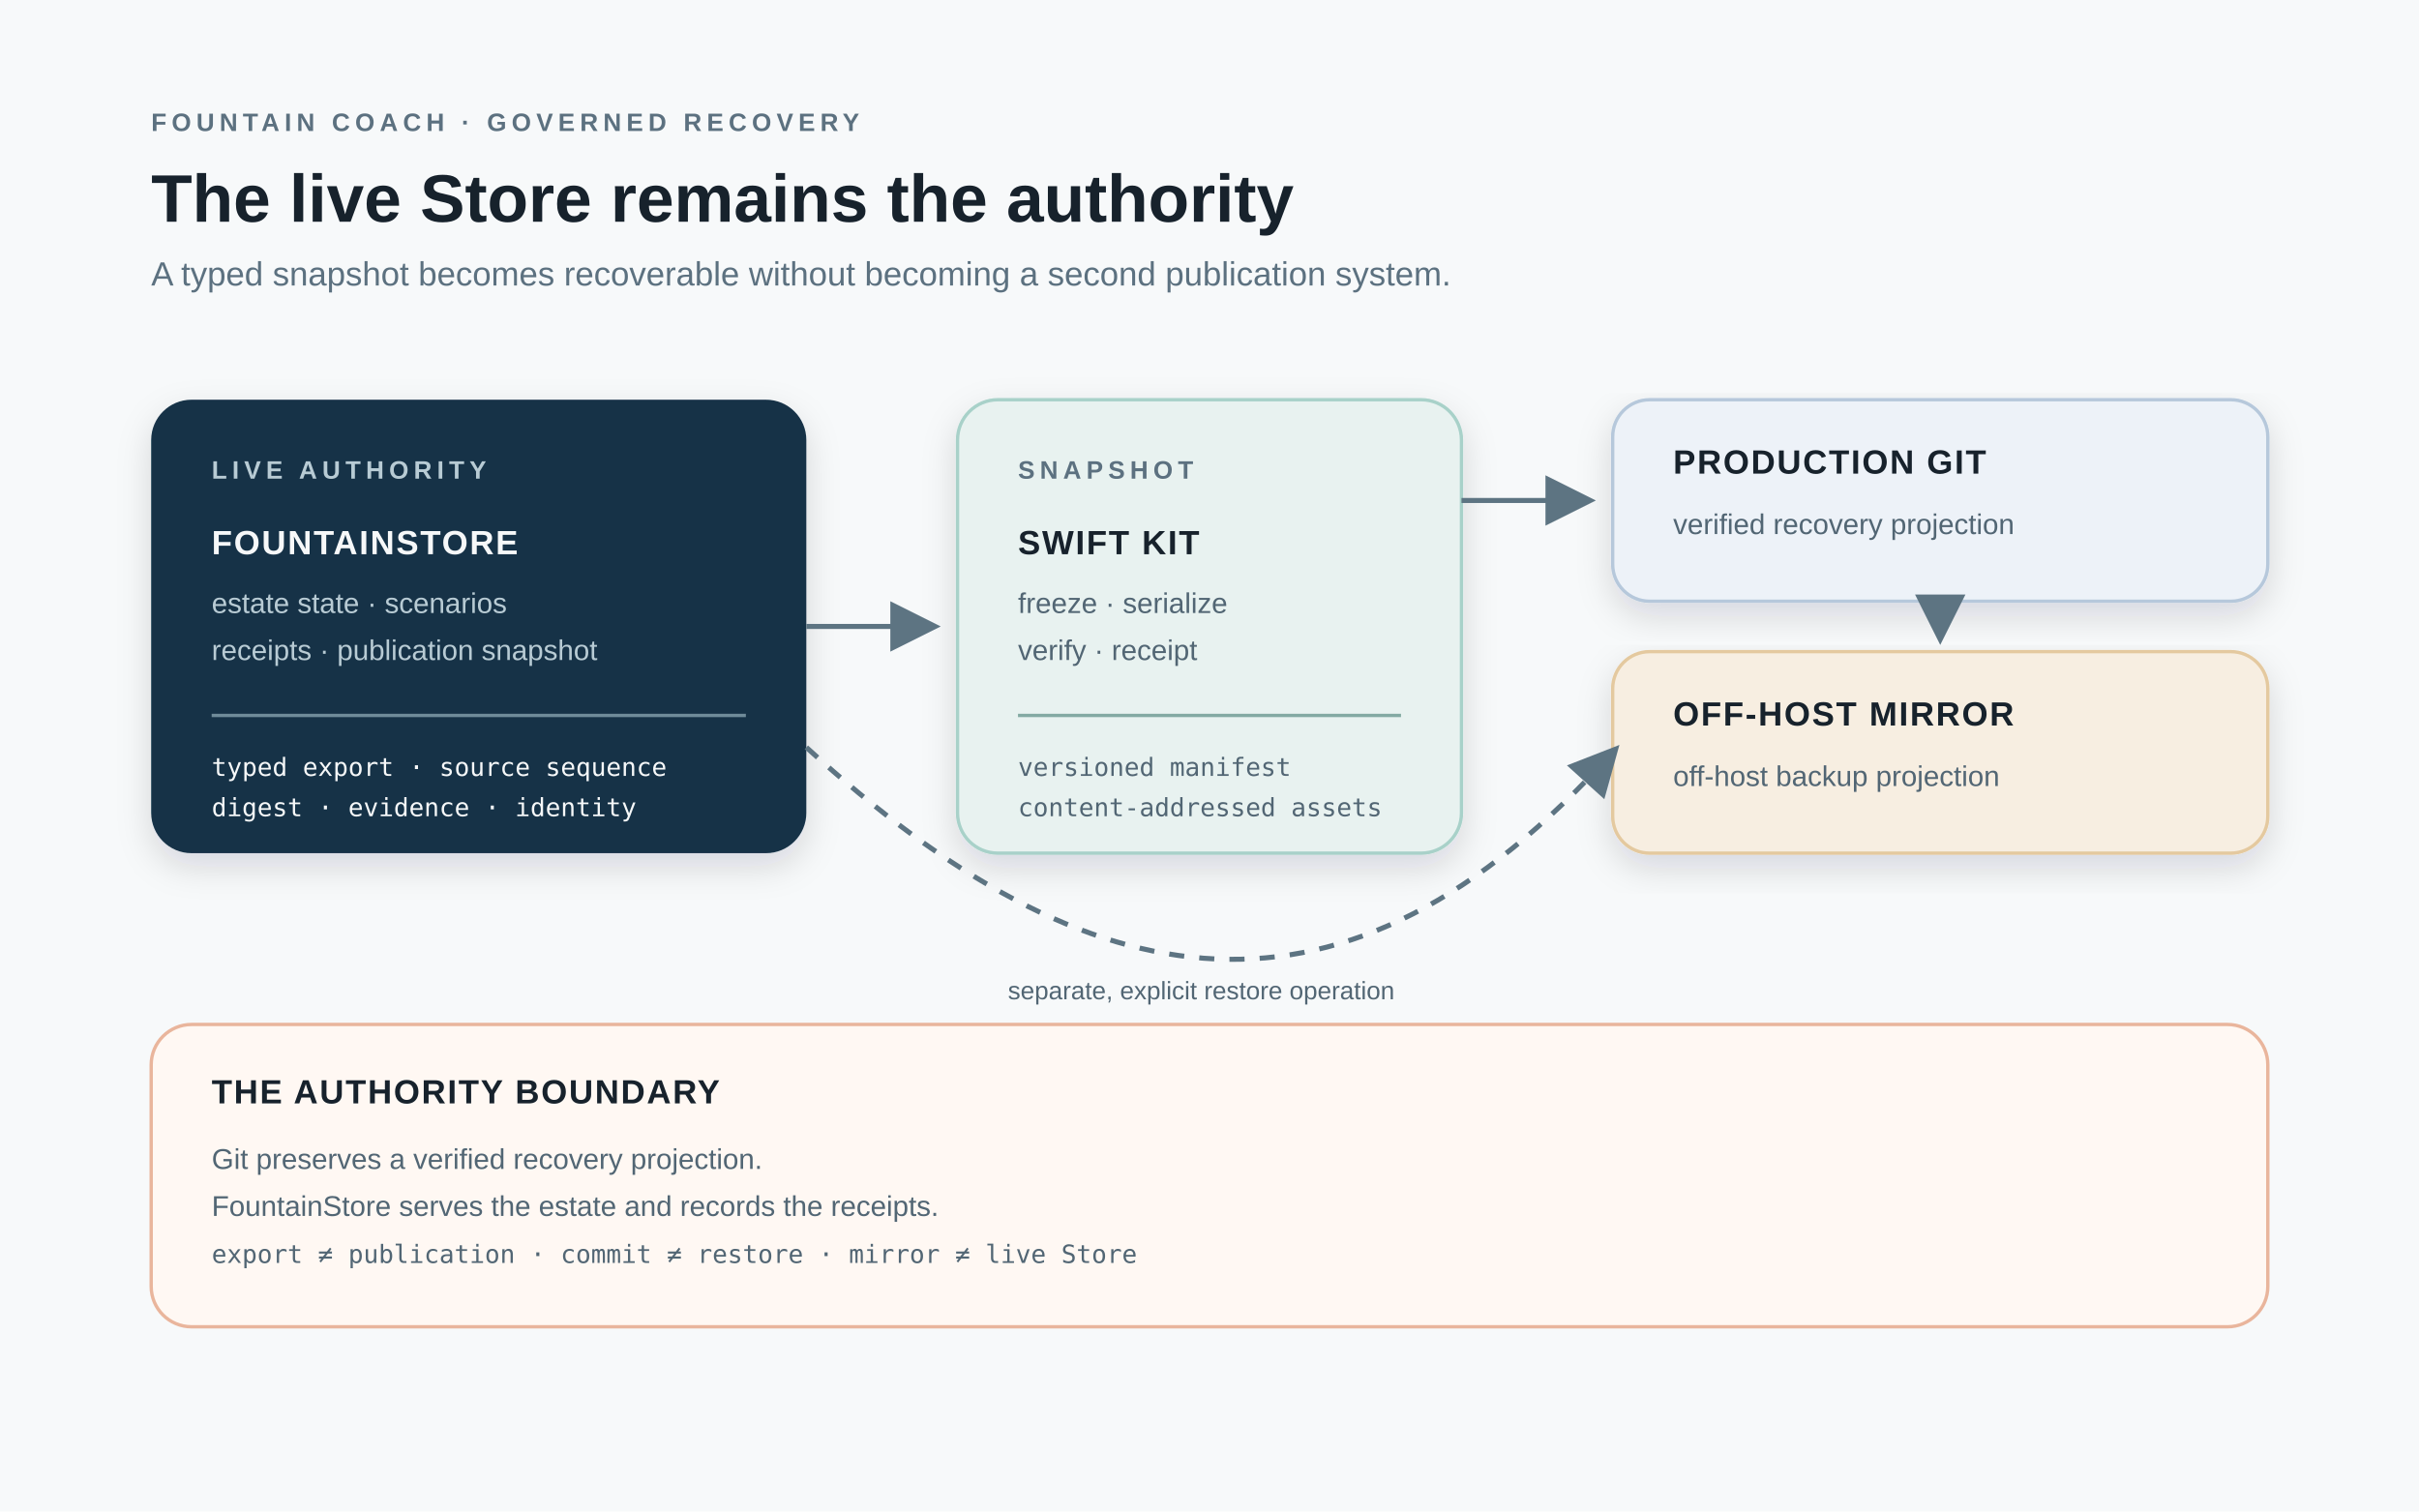
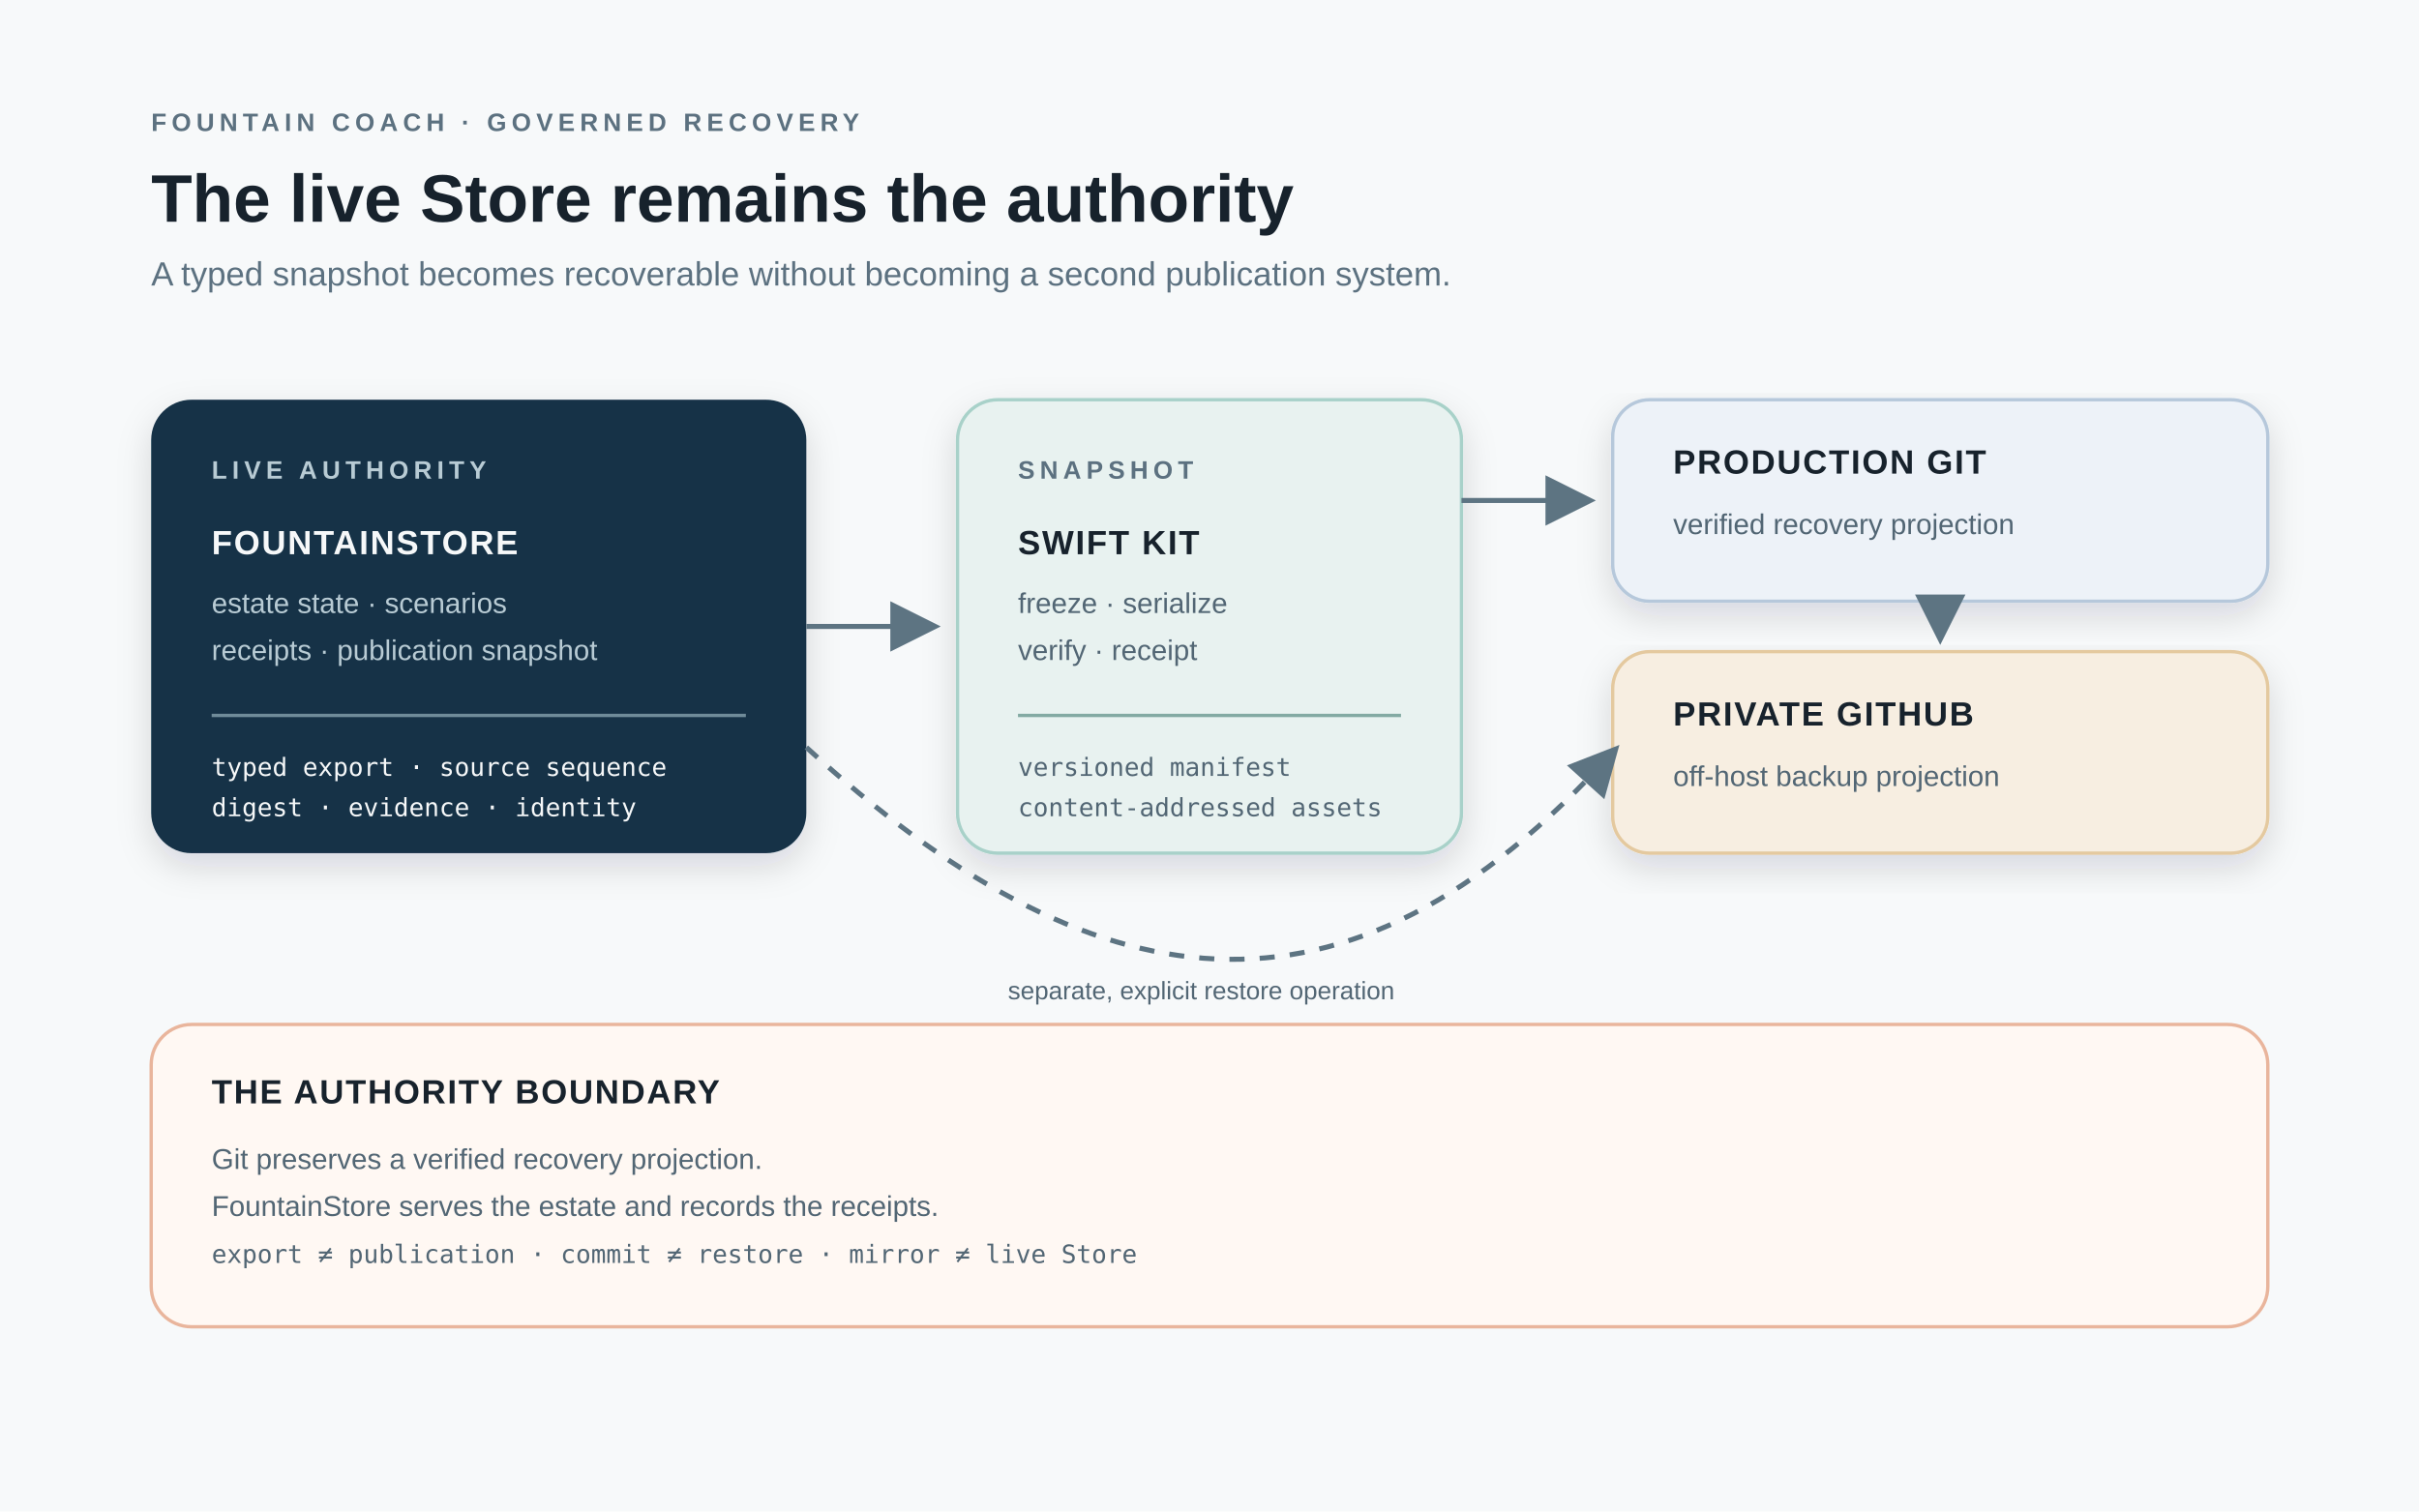
<svg xmlns="http://www.w3.org/2000/svg" viewBox="0 0 1440 900" role="img" aria-labelledby="title desc">
  <style>
    .sans { font-family: -apple-system, BlinkMacSystemFont, "Helvetica Neue", Arial, sans-serif; fill: #17222c; }
    .mono { font-family: ui-monospace, SFMono-Regular, Menlo, Consolas, monospace; fill: #17222c; }
    .eyebrow { font-size: 15px; font-weight: 700; letter-spacing: 3px; fill: #5c7180; }
    .title { font-size: 40px; font-weight: 750; }
    .subtitle { font-size: 20px; fill: #5c7180; }
    .cardTitle { font-size: 20px; font-weight: 750; letter-spacing: 1px; }
    .body { font-size: 17px; fill: #526674; }
    .small { font-size: 15px; fill: #526674; }
    .dark { fill: #173247; }
    .darkText { fill: #f6f8f9; }
    .darkMuted { fill: #b8cbd4; }
    .line { stroke: #5d7482; stroke-width: 3; fill: none; }
    .arrow { stroke: #5d7482; stroke-width: 3; fill: none; marker-end: url(#arrow); }
    .dashed { stroke-dasharray: 9 9; }
  </style>
  <defs>
    <marker id="arrow" markerWidth="10" markerHeight="10" refX="8" refY="5" orient="auto">
      <path d="M0 0 L10 5 L0 10 Z" fill="#5d7482" />
    </marker>
    <filter id="shadow" x="-10%" y="-10%" width="120%" height="130%">
      <feDropShadow dx="0" dy="8" stdDeviation="10" flood-color="#17222c" flood-opacity=".14" />
    </filter>
  </defs>
  <rect width="1440" height="900" fill="#f7f9fa" />
  <text x="90" y="78" class="sans eyebrow">FOUNTAIN COACH · GOVERNED RECOVERY</text>
  <text x="90" y="132" class="sans title">The live Store remains the authority</text>
  <text x="90" y="170" class="sans subtitle">A typed snapshot becomes recoverable without becoming a second publication system.</text>
  <rect x="90" y="238" width="390" height="270" rx="24" class="dark" filter="url(#shadow)" />
  <text x="126" y="285" class="sans eyebrow darkMuted">LIVE AUTHORITY</text>
  <text x="126" y="330" class="sans cardTitle darkText">FOUNTAINSTORE</text>
  <text x="126" y="365" class="sans body darkMuted">estate state · scenarios</text>
  <text x="126" y="393" class="sans body darkMuted">receipts · publication snapshot</text>
  <line x1="126" y1="426" x2="444" y2="426" stroke="#6f8b99" stroke-width="2" />
  <text x="126" y="462" class="mono small darkText">typed export · source sequence</text>
  <text x="126" y="486" class="mono small darkText">digest · evidence · identity</text>
  <rect x="570" y="238" width="300" height="270" rx="24" fill="#e8f2f0" stroke="#a8d1c9" stroke-width="2" filter="url(#shadow)" />
  <text x="606" y="285" class="sans eyebrow">SNAPSHOT</text>
  <text x="606" y="330" class="sans cardTitle">SWIFT KIT</text>
  <text x="606" y="365" class="sans body">freeze · serialize</text>
  <text x="606" y="393" class="sans body">verify · receipt</text>
  <line x1="606" y1="426" x2="834" y2="426" stroke="#83aaa3" stroke-width="2" />
  <text x="606" y="462" class="mono small">versioned manifest</text>
  <text x="606" y="486" class="mono small">content-addressed assets</text>
  <rect x="960" y="238" width="390" height="120" rx="22" fill="#edf2f8" stroke="#b6c8db" stroke-width="2" filter="url(#shadow)" />
  <text x="996" y="282" class="sans cardTitle">PRODUCTION GIT</text>
  <text x="996" y="318" class="sans body">verified recovery projection</text>
  <rect x="960" y="388" width="390" height="120" rx="22" fill="#f7eee1" stroke="#e4c99f" stroke-width="2" filter="url(#shadow)" />
-   <text x="996" y="432" class="sans cardTitle">OFF-HOST MIRROR</text>
+   <text x="996" y="432" class="sans cardTitle">PRIVATE GITHUB</text>
  <text x="996" y="468" class="sans body">off-host backup projection</text>
  <path d="M480 373 H554" class="arrow" />
  <path d="M870 298 H944" class="arrow" />
  <path d="M1155 358 V378" class="arrow" />
  <path d="M480 445 C650 600 800 625 960 448" class="arrow dashed" />
  <text x="600" y="595" class="sans small">separate, explicit restore operation</text>
  <rect x="90" y="610" width="1260" height="180" rx="24" fill="#fff8f3" stroke="#e9b59c" stroke-width="2" />
  <text x="126" y="657" class="sans cardTitle">THE AUTHORITY BOUNDARY</text>
  <text x="126" y="696" class="sans body">Git preserves a verified recovery projection.</text>
  <text x="126" y="724" class="sans body">FountainStore serves the estate and records the receipts.</text>
  <text x="126" y="752" class="mono small">export ≠ publication · commit ≠ restore · mirror ≠ live Store</text>
</svg>
